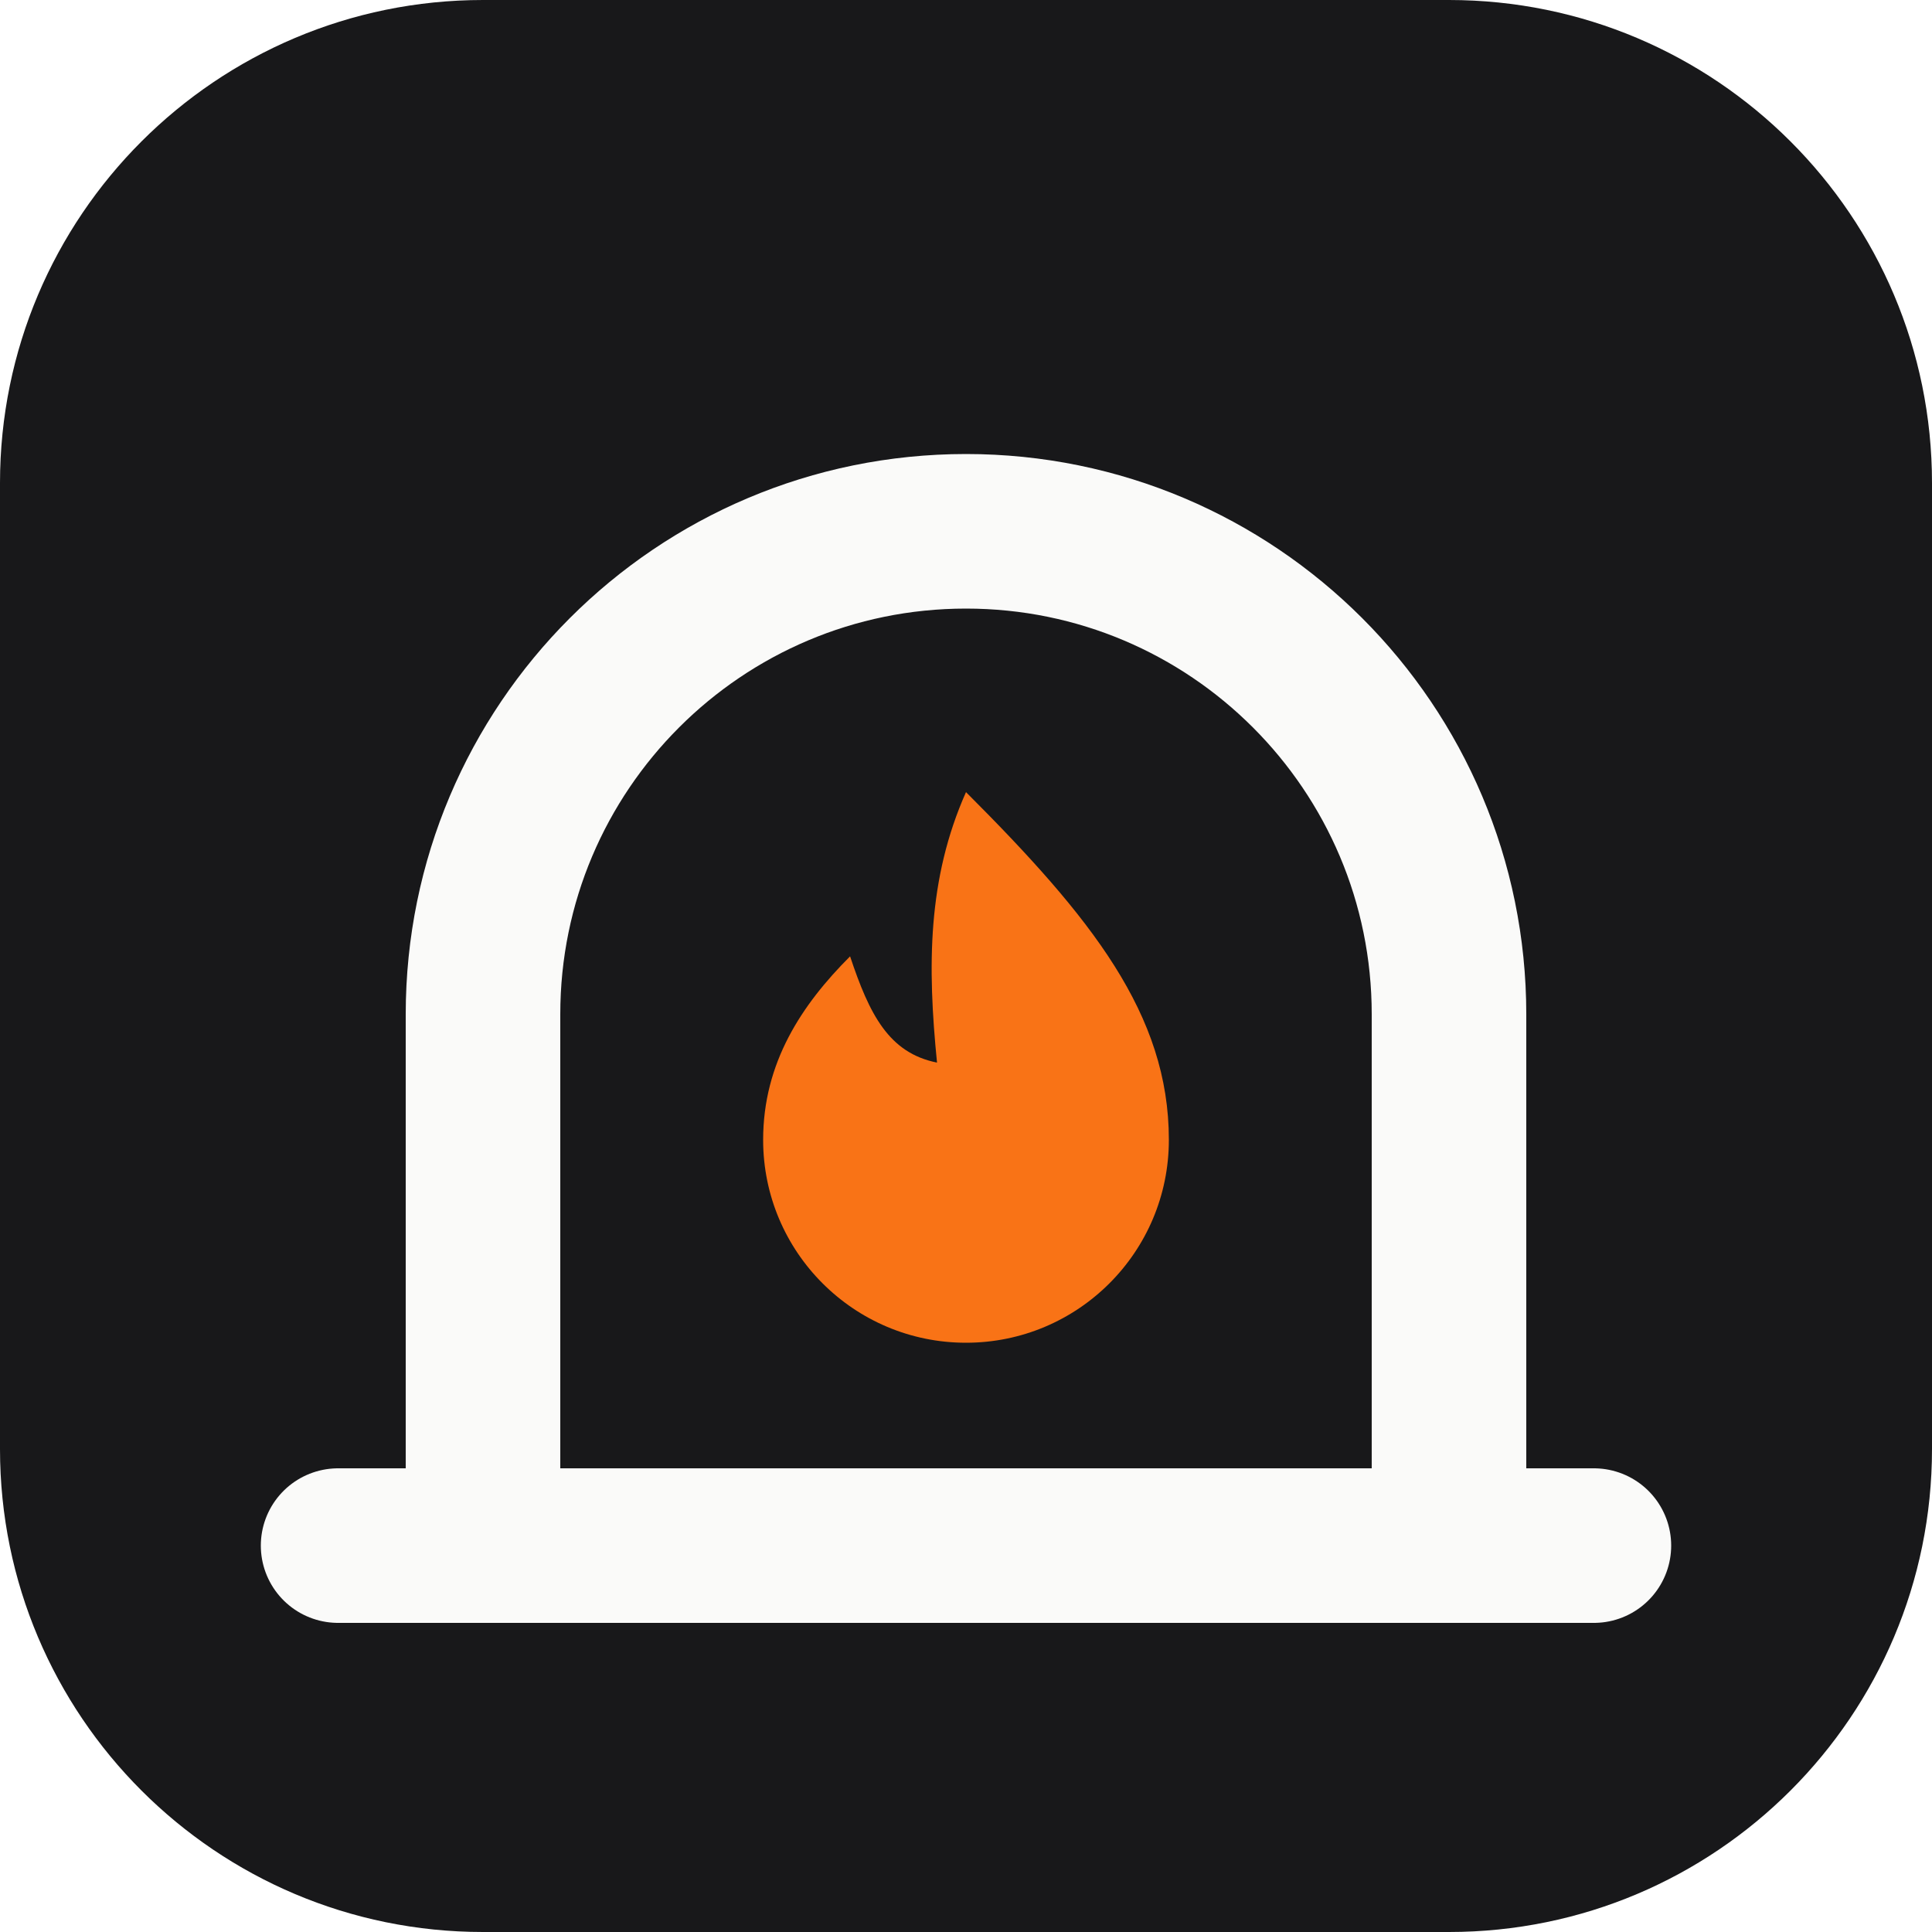
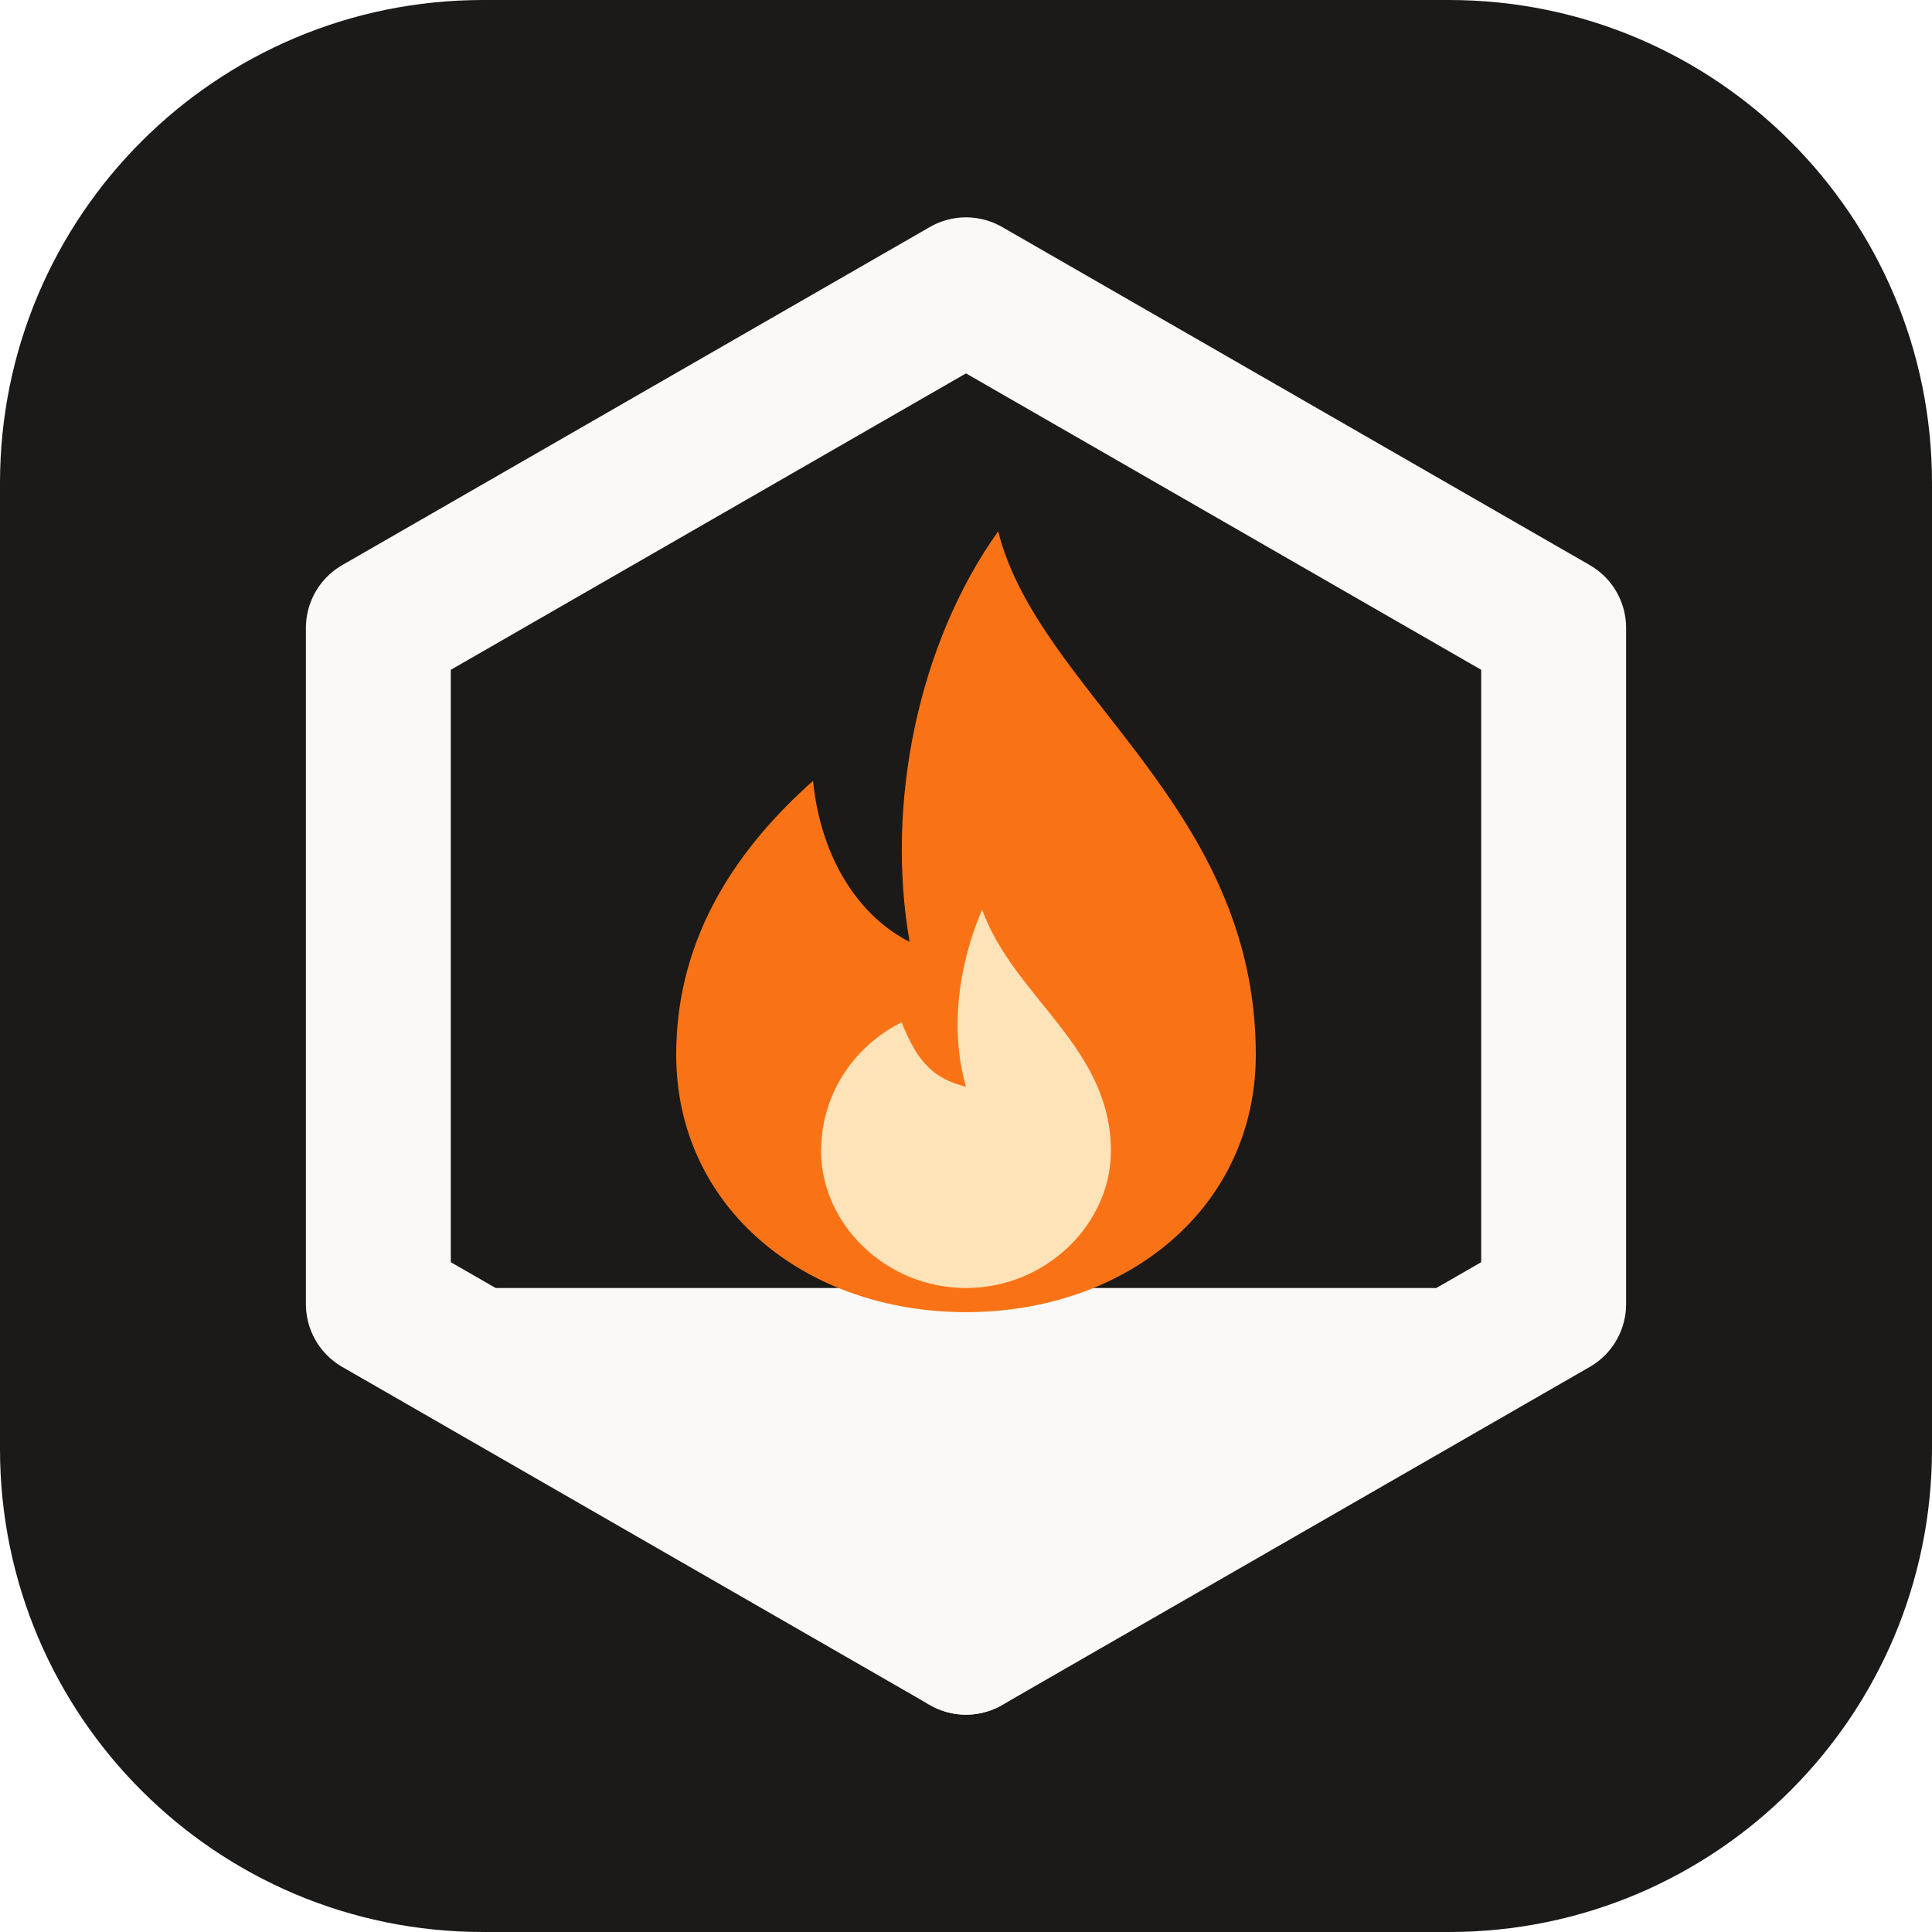
- <svg xmlns="http://www.w3.org/2000/svg" viewBox="0 0 20 20">
-   <rect width="20" height="20" rx="5" fill="#18181a" />
-   <path d="M5 16V10.5a5 5 0 0 1 10 0V16" fill="none" stroke="#fafaf9" stroke-width="1.6" stroke-linecap="round" />
-   <path d="M3.5 16h13" stroke="#fafaf9" stroke-width="1.6" stroke-linecap="round" />
-   <path d="M10 8.2c1.3 1.3 2.1 2.3 2.1 3.6a2.1 2.1 0 0 1-4.2 0c0-.8.4-1.4.9-1.9.2.6.4 1 .9 1.1-.1-1-.1-1.9.3-2.8Z" fill="#f97316" />
+ <svg xmlns="http://www.w3.org/2000/svg" viewBox="0 0 24 24">
+   <rect width="24" height="24" rx="6" fill="#1c1a18" />
+   <path d="M12 3.6l7.3 4.2v8.4L12 20.4l-7.3-4.2V7.8z" fill="none" stroke="#faf9f7" stroke-width="1.8" stroke-linejoin="round" />
+   <path d="M6.2 16.9h11.6L12 20.4z" fill="#faf9f7" stroke="#faf9f7" stroke-width="1.8" stroke-linejoin="round" />
+   <path d="M12.4 6.6c.5 2 3.2 3.4 3.2 6.5 0 1.9-1.6 3.2-3.6 3.2s-3.6-1.3-3.6-3.2c0-1.5.8-2.6 1.7-3.4.1 1 .6 1.7 1.2 2-.3-1.7.1-3.7 1.1-5.1z" fill="#f97316" />
+   <path d="M12.2 11.3c.4 1.1 1.6 1.7 1.6 3 0 .9-.8 1.7-1.8 1.7s-1.8-.8-1.8-1.7c0-.7.4-1.3 1-1.6.2.5.4.7.8.8-.2-.7-.1-1.5.2-2.2z" fill="#ffe3b8" />
</svg>
